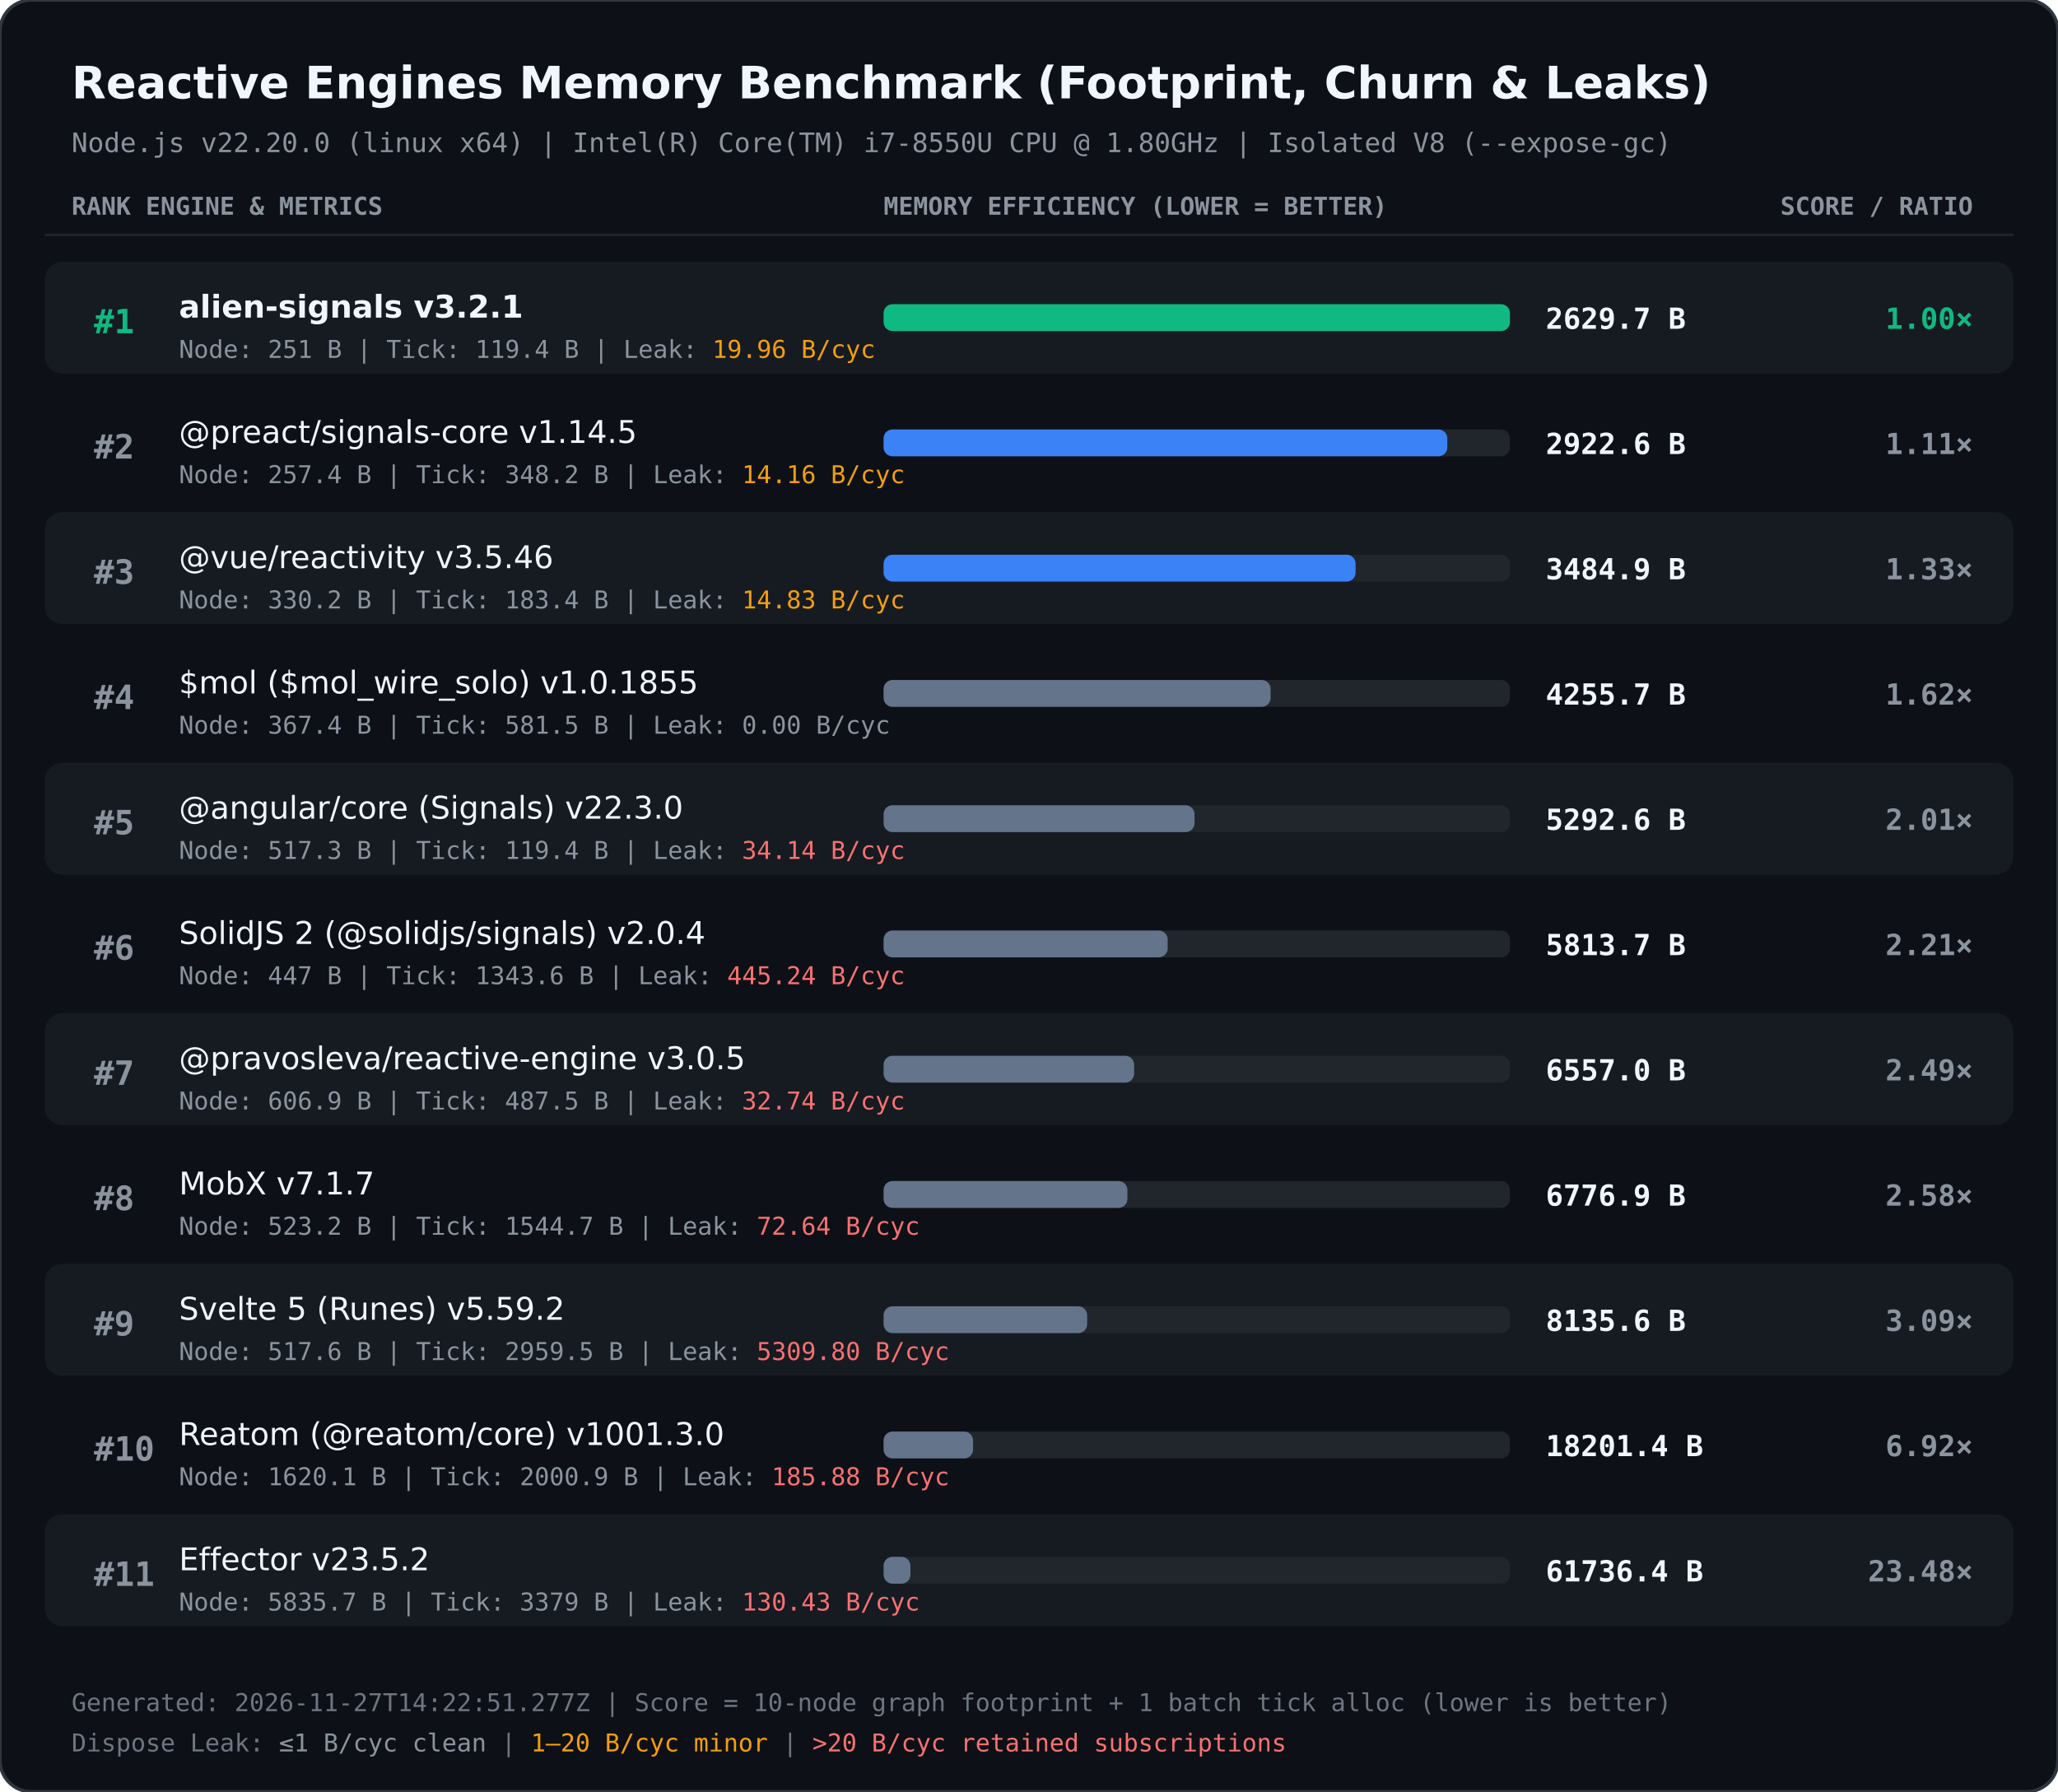
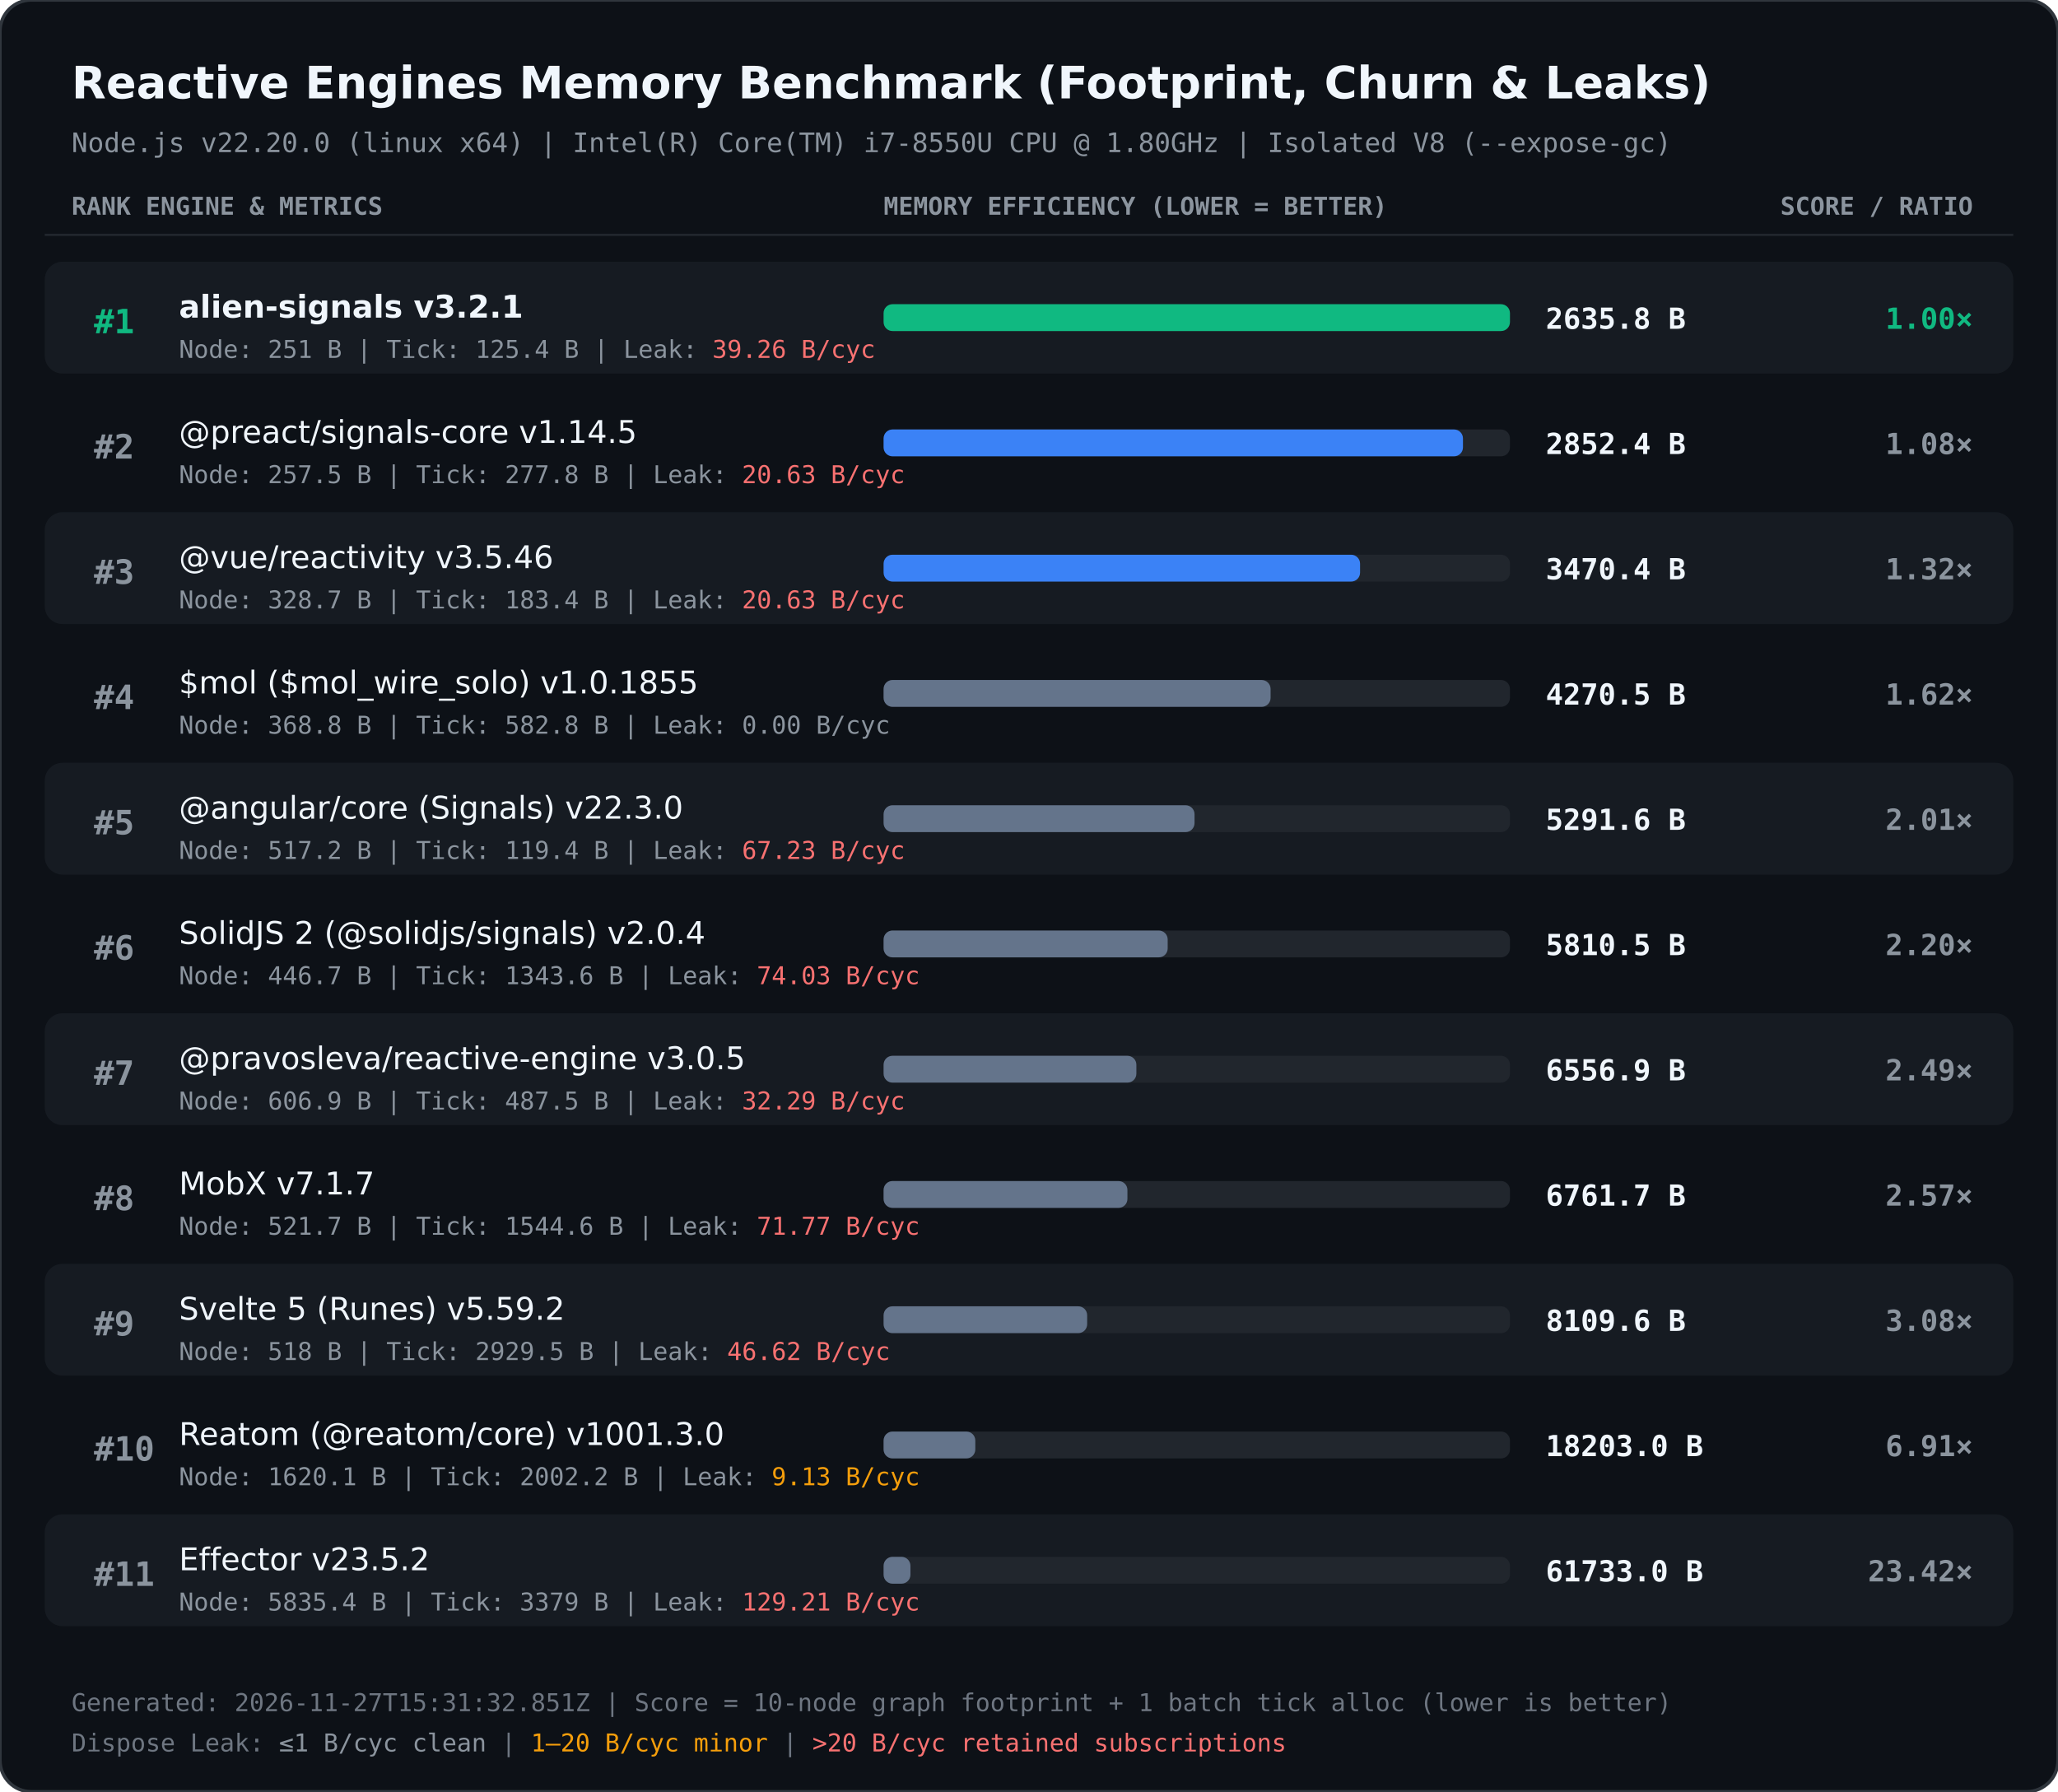
<svg xmlns="http://www.w3.org/2000/svg" width="920" height="801" viewBox="0 0 920 801">
  <rect width="100%" height="100%" rx="14" fill="#0d1117" stroke="#30363d" stroke-width="1.5" />
  <text x="32" y="44" fill="#f0f6fc" font-family="'DejaVu Sans', 'Inter', 'Liberation Sans', sans-serif" font-size="20" font-weight="700">Reactive Engines Memory Benchmark (Footprint, Churn &amp; Leaks)</text>
  <text x="32" y="68" fill="#8b949e" font-family="'DejaVu Sans Mono', 'JetBrains Mono', 'Fira Code', 'Liberation Mono', monospace" font-size="12">Node.js v22.20.0 (linux x64) | Intel(R) Core(TM) i7-8550U CPU @ 1.80GHz | Isolated V8 (--expose-gc)</text>
  <text x="32" y="96" fill="#8b949e" font-family="'DejaVu Sans Mono', 'JetBrains Mono', 'Fira Code', 'Liberation Mono', monospace" font-size="11" font-weight="700">RANK  ENGINE &amp; METRICS</text>
  <text x="395" y="96" fill="#8b949e" font-family="'DejaVu Sans Mono', 'JetBrains Mono', 'Fira Code', 'Liberation Mono', monospace" font-size="11" font-weight="700">MEMORY EFFICIENCY (LOWER = BETTER)</text>
  <text x="882" y="96" text-anchor="end" fill="#8b949e" font-family="'DejaVu Sans Mono', 'JetBrains Mono', 'Fira Code', 'Liberation Mono', monospace" font-size="11" font-weight="700">SCORE / RATIO</text>
  <line x1="20" y1="105" x2="900" y2="105" stroke="#21262d" stroke-width="1" />
  <g transform="translate(0, 115)">
    <rect x="20" y="2" width="880" height="50" rx="8" fill="#161b22" />
    <text x="42" y="34" fill="#10b981" font-family="'DejaVu Sans Mono', 'JetBrains Mono', 'Fira Code', 'Liberation Mono', monospace" font-size="15" font-weight="700">#1</text>
    <text x="80" y="27" fill="#f0f6fc" font-family="'DejaVu Sans', 'Inter', 'Liberation Sans', sans-serif" font-size="14" font-weight="700">alien-signals v3.2.1</text>
-     <text x="80" y="45" fill="#8b949e" font-family="'DejaVu Sans Mono', 'JetBrains Mono', 'Fira Code', 'Liberation Mono', monospace" font-size="11">Node: 251 B | Tick: 119.4 B | Leak: <tspan fill="#f59e0b">19.96 B/cyc</tspan>
+     <text x="80" y="45" fill="#8b949e" font-family="'DejaVu Sans Mono', 'JetBrains Mono', 'Fira Code', 'Liberation Mono', monospace" font-size="11">Node: 251 B | Tick: 125.4 B | Leak: <tspan fill="#f87171">39.26 B/cyc</tspan>
    </text>
    <rect x="395" y="21" width="280" height="12" rx="4" fill="#21262d" />
    <rect x="395" y="21" width="280" height="12" rx="4" fill="#10b981" />
-     <text x="691" y="32" fill="#f0f6fc" font-family="'DejaVu Sans Mono', 'JetBrains Mono', 'Fira Code', 'Liberation Mono', monospace" font-size="13" font-weight="700">2629.7 B</text>
+     <text x="691" y="32" fill="#f0f6fc" font-family="'DejaVu Sans Mono', 'JetBrains Mono', 'Fira Code', 'Liberation Mono', monospace" font-size="13" font-weight="700">2635.8 B</text>
    <text x="882" y="32" text-anchor="end" fill="#10b981" font-family="'DejaVu Sans Mono', 'JetBrains Mono', 'Fira Code', 'Liberation Mono', monospace" font-size="13" font-weight="700">1.00×</text>
  </g>
  <g transform="translate(0, 171)">
    <rect x="20" y="2" width="880" height="50" rx="8" fill="#0d1117" />
    <text x="42" y="34" fill="#8b949e" font-family="'DejaVu Sans Mono', 'JetBrains Mono', 'Fira Code', 'Liberation Mono', monospace" font-size="15" font-weight="700">#2</text>
    <text x="80" y="27" fill="#f0f6fc" font-family="'DejaVu Sans', 'Inter', 'Liberation Sans', sans-serif" font-size="14" font-weight="500">@preact/signals-core v1.14.5</text>
-     <text x="80" y="45" fill="#8b949e" font-family="'DejaVu Sans Mono', 'JetBrains Mono', 'Fira Code', 'Liberation Mono', monospace" font-size="11">Node: 257.4 B | Tick: 348.2 B | Leak: <tspan fill="#f59e0b">14.16 B/cyc</tspan>
+     <text x="80" y="45" fill="#8b949e" font-family="'DejaVu Sans Mono', 'JetBrains Mono', 'Fira Code', 'Liberation Mono', monospace" font-size="11">Node: 257.5 B | Tick: 277.8 B | Leak: <tspan fill="#f87171">20.63 B/cyc</tspan>
    </text>
    <rect x="395" y="21" width="280" height="12" rx="4" fill="#21262d" />
-     <rect x="395" y="21" width="252" height="12" rx="4" fill="#3b82f6" />
-     <text x="691" y="32" fill="#f0f6fc" font-family="'DejaVu Sans Mono', 'JetBrains Mono', 'Fira Code', 'Liberation Mono', monospace" font-size="13" font-weight="700">2922.6 B</text>
-     <text x="882" y="32" text-anchor="end" fill="#8b949e" font-family="'DejaVu Sans Mono', 'JetBrains Mono', 'Fira Code', 'Liberation Mono', monospace" font-size="13" font-weight="700">1.11×</text>
+     <rect x="395" y="21" width="259" height="12" rx="4" fill="#3b82f6" />
+     <text x="691" y="32" fill="#f0f6fc" font-family="'DejaVu Sans Mono', 'JetBrains Mono', 'Fira Code', 'Liberation Mono', monospace" font-size="13" font-weight="700">2852.4 B</text>
+     <text x="882" y="32" text-anchor="end" fill="#8b949e" font-family="'DejaVu Sans Mono', 'JetBrains Mono', 'Fira Code', 'Liberation Mono', monospace" font-size="13" font-weight="700">1.08×</text>
  </g>
  <g transform="translate(0, 227)">
    <rect x="20" y="2" width="880" height="50" rx="8" fill="#161b22" />
    <text x="42" y="34" fill="#8b949e" font-family="'DejaVu Sans Mono', 'JetBrains Mono', 'Fira Code', 'Liberation Mono', monospace" font-size="15" font-weight="700">#3</text>
    <text x="80" y="27" fill="#f0f6fc" font-family="'DejaVu Sans', 'Inter', 'Liberation Sans', sans-serif" font-size="14" font-weight="500">@vue/reactivity v3.5.46</text>
-     <text x="80" y="45" fill="#8b949e" font-family="'DejaVu Sans Mono', 'JetBrains Mono', 'Fira Code', 'Liberation Mono', monospace" font-size="11">Node: 330.2 B | Tick: 183.4 B | Leak: <tspan fill="#f59e0b">14.83 B/cyc</tspan>
+     <text x="80" y="45" fill="#8b949e" font-family="'DejaVu Sans Mono', 'JetBrains Mono', 'Fira Code', 'Liberation Mono', monospace" font-size="11">Node: 328.7 B | Tick: 183.4 B | Leak: <tspan fill="#f87171">20.63 B/cyc</tspan>
    </text>
    <rect x="395" y="21" width="280" height="12" rx="4" fill="#21262d" />
-     <rect x="395" y="21" width="211" height="12" rx="4" fill="#3b82f6" />
-     <text x="691" y="32" fill="#f0f6fc" font-family="'DejaVu Sans Mono', 'JetBrains Mono', 'Fira Code', 'Liberation Mono', monospace" font-size="13" font-weight="700">3484.9 B</text>
-     <text x="882" y="32" text-anchor="end" fill="#8b949e" font-family="'DejaVu Sans Mono', 'JetBrains Mono', 'Fira Code', 'Liberation Mono', monospace" font-size="13" font-weight="700">1.33×</text>
+     <rect x="395" y="21" width="213" height="12" rx="4" fill="#3b82f6" />
+     <text x="691" y="32" fill="#f0f6fc" font-family="'DejaVu Sans Mono', 'JetBrains Mono', 'Fira Code', 'Liberation Mono', monospace" font-size="13" font-weight="700">3470.4 B</text>
+     <text x="882" y="32" text-anchor="end" fill="#8b949e" font-family="'DejaVu Sans Mono', 'JetBrains Mono', 'Fira Code', 'Liberation Mono', monospace" font-size="13" font-weight="700">1.32×</text>
  </g>
  <g transform="translate(0, 283)">
    <rect x="20" y="2" width="880" height="50" rx="8" fill="#0d1117" />
    <text x="42" y="34" fill="#8b949e" font-family="'DejaVu Sans Mono', 'JetBrains Mono', 'Fira Code', 'Liberation Mono', monospace" font-size="15" font-weight="700">#4</text>
    <text x="80" y="27" fill="#f0f6fc" font-family="'DejaVu Sans', 'Inter', 'Liberation Sans', sans-serif" font-size="14" font-weight="500">$mol ($mol_wire_solo) v1.0.1855</text>
-     <text x="80" y="45" fill="#8b949e" font-family="'DejaVu Sans Mono', 'JetBrains Mono', 'Fira Code', 'Liberation Mono', monospace" font-size="11">Node: 367.4 B | Tick: 581.5 B | Leak: <tspan fill="#8b949e">0.00 B/cyc</tspan>
+     <text x="80" y="45" fill="#8b949e" font-family="'DejaVu Sans Mono', 'JetBrains Mono', 'Fira Code', 'Liberation Mono', monospace" font-size="11">Node: 368.8 B | Tick: 582.8 B | Leak: <tspan fill="#8b949e">0.00 B/cyc</tspan>
    </text>
    <rect x="395" y="21" width="280" height="12" rx="4" fill="#21262d" />
    <rect x="395" y="21" width="173" height="12" rx="4" fill="#64748b" />
-     <text x="691" y="32" fill="#f0f6fc" font-family="'DejaVu Sans Mono', 'JetBrains Mono', 'Fira Code', 'Liberation Mono', monospace" font-size="13" font-weight="700">4255.7 B</text>
+     <text x="691" y="32" fill="#f0f6fc" font-family="'DejaVu Sans Mono', 'JetBrains Mono', 'Fira Code', 'Liberation Mono', monospace" font-size="13" font-weight="700">4270.5 B</text>
    <text x="882" y="32" text-anchor="end" fill="#8b949e" font-family="'DejaVu Sans Mono', 'JetBrains Mono', 'Fira Code', 'Liberation Mono', monospace" font-size="13" font-weight="700">1.62×</text>
  </g>
  <g transform="translate(0, 339)">
    <rect x="20" y="2" width="880" height="50" rx="8" fill="#161b22" />
    <text x="42" y="34" fill="#8b949e" font-family="'DejaVu Sans Mono', 'JetBrains Mono', 'Fira Code', 'Liberation Mono', monospace" font-size="15" font-weight="700">#5</text>
    <text x="80" y="27" fill="#f0f6fc" font-family="'DejaVu Sans', 'Inter', 'Liberation Sans', sans-serif" font-size="14" font-weight="500">@angular/core (Signals) v22.3.0</text>
-     <text x="80" y="45" fill="#8b949e" font-family="'DejaVu Sans Mono', 'JetBrains Mono', 'Fira Code', 'Liberation Mono', monospace" font-size="11">Node: 517.3 B | Tick: 119.4 B | Leak: <tspan fill="#f87171">34.14 B/cyc</tspan>
+     <text x="80" y="45" fill="#8b949e" font-family="'DejaVu Sans Mono', 'JetBrains Mono', 'Fira Code', 'Liberation Mono', monospace" font-size="11">Node: 517.2 B | Tick: 119.4 B | Leak: <tspan fill="#f87171">67.23 B/cyc</tspan>
    </text>
    <rect x="395" y="21" width="280" height="12" rx="4" fill="#21262d" />
    <rect x="395" y="21" width="139" height="12" rx="4" fill="#64748b" />
-     <text x="691" y="32" fill="#f0f6fc" font-family="'DejaVu Sans Mono', 'JetBrains Mono', 'Fira Code', 'Liberation Mono', monospace" font-size="13" font-weight="700">5292.6 B</text>
+     <text x="691" y="32" fill="#f0f6fc" font-family="'DejaVu Sans Mono', 'JetBrains Mono', 'Fira Code', 'Liberation Mono', monospace" font-size="13" font-weight="700">5291.6 B</text>
    <text x="882" y="32" text-anchor="end" fill="#8b949e" font-family="'DejaVu Sans Mono', 'JetBrains Mono', 'Fira Code', 'Liberation Mono', monospace" font-size="13" font-weight="700">2.01×</text>
  </g>
  <g transform="translate(0, 395)">
    <rect x="20" y="2" width="880" height="50" rx="8" fill="#0d1117" />
    <text x="42" y="34" fill="#8b949e" font-family="'DejaVu Sans Mono', 'JetBrains Mono', 'Fira Code', 'Liberation Mono', monospace" font-size="15" font-weight="700">#6</text>
    <text x="80" y="27" fill="#f0f6fc" font-family="'DejaVu Sans', 'Inter', 'Liberation Sans', sans-serif" font-size="14" font-weight="500">SolidJS 2 (@solidjs/signals) v2.0.4</text>
-     <text x="80" y="45" fill="#8b949e" font-family="'DejaVu Sans Mono', 'JetBrains Mono', 'Fira Code', 'Liberation Mono', monospace" font-size="11">Node: 447 B | Tick: 1343.6 B | Leak: <tspan fill="#f87171">445.24 B/cyc</tspan>
+     <text x="80" y="45" fill="#8b949e" font-family="'DejaVu Sans Mono', 'JetBrains Mono', 'Fira Code', 'Liberation Mono', monospace" font-size="11">Node: 446.7 B | Tick: 1343.6 B | Leak: <tspan fill="#f87171">74.03 B/cyc</tspan>
    </text>
    <rect x="395" y="21" width="280" height="12" rx="4" fill="#21262d" />
    <rect x="395" y="21" width="127" height="12" rx="4" fill="#64748b" />
-     <text x="691" y="32" fill="#f0f6fc" font-family="'DejaVu Sans Mono', 'JetBrains Mono', 'Fira Code', 'Liberation Mono', monospace" font-size="13" font-weight="700">5813.7 B</text>
-     <text x="882" y="32" text-anchor="end" fill="#8b949e" font-family="'DejaVu Sans Mono', 'JetBrains Mono', 'Fira Code', 'Liberation Mono', monospace" font-size="13" font-weight="700">2.21×</text>
+     <text x="691" y="32" fill="#f0f6fc" font-family="'DejaVu Sans Mono', 'JetBrains Mono', 'Fira Code', 'Liberation Mono', monospace" font-size="13" font-weight="700">5810.5 B</text>
+     <text x="882" y="32" text-anchor="end" fill="#8b949e" font-family="'DejaVu Sans Mono', 'JetBrains Mono', 'Fira Code', 'Liberation Mono', monospace" font-size="13" font-weight="700">2.20×</text>
  </g>
  <g transform="translate(0, 451)">
    <rect x="20" y="2" width="880" height="50" rx="8" fill="#161b22" />
    <text x="42" y="34" fill="#8b949e" font-family="'DejaVu Sans Mono', 'JetBrains Mono', 'Fira Code', 'Liberation Mono', monospace" font-size="15" font-weight="700">#7</text>
    <text x="80" y="27" fill="#f0f6fc" font-family="'DejaVu Sans', 'Inter', 'Liberation Sans', sans-serif" font-size="14" font-weight="500">@pravosleva/reactive-engine v3.0.5</text>
-     <text x="80" y="45" fill="#8b949e" font-family="'DejaVu Sans Mono', 'JetBrains Mono', 'Fira Code', 'Liberation Mono', monospace" font-size="11">Node: 606.9 B | Tick: 487.5 B | Leak: <tspan fill="#f87171">32.74 B/cyc</tspan>
+     <text x="80" y="45" fill="#8b949e" font-family="'DejaVu Sans Mono', 'JetBrains Mono', 'Fira Code', 'Liberation Mono', monospace" font-size="11">Node: 606.9 B | Tick: 487.5 B | Leak: <tspan fill="#f87171">32.29 B/cyc</tspan>
    </text>
    <rect x="395" y="21" width="280" height="12" rx="4" fill="#21262d" />
-     <rect x="395" y="21" width="112" height="12" rx="4" fill="#64748b" />
-     <text x="691" y="32" fill="#f0f6fc" font-family="'DejaVu Sans Mono', 'JetBrains Mono', 'Fira Code', 'Liberation Mono', monospace" font-size="13" font-weight="700">6557.0 B</text>
+     <rect x="395" y="21" width="113" height="12" rx="4" fill="#64748b" />
+     <text x="691" y="32" fill="#f0f6fc" font-family="'DejaVu Sans Mono', 'JetBrains Mono', 'Fira Code', 'Liberation Mono', monospace" font-size="13" font-weight="700">6556.9 B</text>
    <text x="882" y="32" text-anchor="end" fill="#8b949e" font-family="'DejaVu Sans Mono', 'JetBrains Mono', 'Fira Code', 'Liberation Mono', monospace" font-size="13" font-weight="700">2.49×</text>
  </g>
  <g transform="translate(0, 507)">
    <rect x="20" y="2" width="880" height="50" rx="8" fill="#0d1117" />
    <text x="42" y="34" fill="#8b949e" font-family="'DejaVu Sans Mono', 'JetBrains Mono', 'Fira Code', 'Liberation Mono', monospace" font-size="15" font-weight="700">#8</text>
    <text x="80" y="27" fill="#f0f6fc" font-family="'DejaVu Sans', 'Inter', 'Liberation Sans', sans-serif" font-size="14" font-weight="500">MobX v7.1.7</text>
-     <text x="80" y="45" fill="#8b949e" font-family="'DejaVu Sans Mono', 'JetBrains Mono', 'Fira Code', 'Liberation Mono', monospace" font-size="11">Node: 523.2 B | Tick: 1544.7 B | Leak: <tspan fill="#f87171">72.64 B/cyc</tspan>
+     <text x="80" y="45" fill="#8b949e" font-family="'DejaVu Sans Mono', 'JetBrains Mono', 'Fira Code', 'Liberation Mono', monospace" font-size="11">Node: 521.7 B | Tick: 1544.6 B | Leak: <tspan fill="#f87171">71.77 B/cyc</tspan>
    </text>
    <rect x="395" y="21" width="280" height="12" rx="4" fill="#21262d" />
    <rect x="395" y="21" width="109" height="12" rx="4" fill="#64748b" />
-     <text x="691" y="32" fill="#f0f6fc" font-family="'DejaVu Sans Mono', 'JetBrains Mono', 'Fira Code', 'Liberation Mono', monospace" font-size="13" font-weight="700">6776.9 B</text>
-     <text x="882" y="32" text-anchor="end" fill="#8b949e" font-family="'DejaVu Sans Mono', 'JetBrains Mono', 'Fira Code', 'Liberation Mono', monospace" font-size="13" font-weight="700">2.58×</text>
+     <text x="691" y="32" fill="#f0f6fc" font-family="'DejaVu Sans Mono', 'JetBrains Mono', 'Fira Code', 'Liberation Mono', monospace" font-size="13" font-weight="700">6761.7 B</text>
+     <text x="882" y="32" text-anchor="end" fill="#8b949e" font-family="'DejaVu Sans Mono', 'JetBrains Mono', 'Fira Code', 'Liberation Mono', monospace" font-size="13" font-weight="700">2.57×</text>
  </g>
  <g transform="translate(0, 563)">
    <rect x="20" y="2" width="880" height="50" rx="8" fill="#161b22" />
    <text x="42" y="34" fill="#8b949e" font-family="'DejaVu Sans Mono', 'JetBrains Mono', 'Fira Code', 'Liberation Mono', monospace" font-size="15" font-weight="700">#9</text>
    <text x="80" y="27" fill="#f0f6fc" font-family="'DejaVu Sans', 'Inter', 'Liberation Sans', sans-serif" font-size="14" font-weight="500">Svelte 5 (Runes) v5.59.2</text>
-     <text x="80" y="45" fill="#8b949e" font-family="'DejaVu Sans Mono', 'JetBrains Mono', 'Fira Code', 'Liberation Mono', monospace" font-size="11">Node: 517.6 B | Tick: 2959.5 B | Leak: <tspan fill="#f87171">5309.80 B/cyc</tspan>
+     <text x="80" y="45" fill="#8b949e" font-family="'DejaVu Sans Mono', 'JetBrains Mono', 'Fira Code', 'Liberation Mono', monospace" font-size="11">Node: 518 B | Tick: 2929.5 B | Leak: <tspan fill="#f87171">46.62 B/cyc</tspan>
    </text>
    <rect x="395" y="21" width="280" height="12" rx="4" fill="#21262d" />
    <rect x="395" y="21" width="91" height="12" rx="4" fill="#64748b" />
-     <text x="691" y="32" fill="#f0f6fc" font-family="'DejaVu Sans Mono', 'JetBrains Mono', 'Fira Code', 'Liberation Mono', monospace" font-size="13" font-weight="700">8135.6 B</text>
-     <text x="882" y="32" text-anchor="end" fill="#8b949e" font-family="'DejaVu Sans Mono', 'JetBrains Mono', 'Fira Code', 'Liberation Mono', monospace" font-size="13" font-weight="700">3.09×</text>
+     <text x="691" y="32" fill="#f0f6fc" font-family="'DejaVu Sans Mono', 'JetBrains Mono', 'Fira Code', 'Liberation Mono', monospace" font-size="13" font-weight="700">8109.6 B</text>
+     <text x="882" y="32" text-anchor="end" fill="#8b949e" font-family="'DejaVu Sans Mono', 'JetBrains Mono', 'Fira Code', 'Liberation Mono', monospace" font-size="13" font-weight="700">3.08×</text>
  </g>
  <g transform="translate(0, 619)">
    <rect x="20" y="2" width="880" height="50" rx="8" fill="#0d1117" />
    <text x="42" y="34" fill="#8b949e" font-family="'DejaVu Sans Mono', 'JetBrains Mono', 'Fira Code', 'Liberation Mono', monospace" font-size="15" font-weight="700">#10</text>
    <text x="80" y="27" fill="#f0f6fc" font-family="'DejaVu Sans', 'Inter', 'Liberation Sans', sans-serif" font-size="14" font-weight="500">Reatom (@reatom/core) v1001.3.0</text>
-     <text x="80" y="45" fill="#8b949e" font-family="'DejaVu Sans Mono', 'JetBrains Mono', 'Fira Code', 'Liberation Mono', monospace" font-size="11">Node: 1620.1 B | Tick: 2000.9 B | Leak: <tspan fill="#f87171">185.88 B/cyc</tspan>
+     <text x="80" y="45" fill="#8b949e" font-family="'DejaVu Sans Mono', 'JetBrains Mono', 'Fira Code', 'Liberation Mono', monospace" font-size="11">Node: 1620.1 B | Tick: 2002.2 B | Leak: <tspan fill="#f59e0b">9.13 B/cyc</tspan>
    </text>
    <rect x="395" y="21" width="280" height="12" rx="4" fill="#21262d" />
-     <rect x="395" y="21" width="40" height="12" rx="4" fill="#64748b" />
-     <text x="691" y="32" fill="#f0f6fc" font-family="'DejaVu Sans Mono', 'JetBrains Mono', 'Fira Code', 'Liberation Mono', monospace" font-size="13" font-weight="700">18201.4 B</text>
-     <text x="882" y="32" text-anchor="end" fill="#8b949e" font-family="'DejaVu Sans Mono', 'JetBrains Mono', 'Fira Code', 'Liberation Mono', monospace" font-size="13" font-weight="700">6.92×</text>
+     <rect x="395" y="21" width="41" height="12" rx="4" fill="#64748b" />
+     <text x="691" y="32" fill="#f0f6fc" font-family="'DejaVu Sans Mono', 'JetBrains Mono', 'Fira Code', 'Liberation Mono', monospace" font-size="13" font-weight="700">18203.0 B</text>
+     <text x="882" y="32" text-anchor="end" fill="#8b949e" font-family="'DejaVu Sans Mono', 'JetBrains Mono', 'Fira Code', 'Liberation Mono', monospace" font-size="13" font-weight="700">6.91×</text>
  </g>
  <g transform="translate(0, 675)">
    <rect x="20" y="2" width="880" height="50" rx="8" fill="#161b22" />
    <text x="42" y="34" fill="#8b949e" font-family="'DejaVu Sans Mono', 'JetBrains Mono', 'Fira Code', 'Liberation Mono', monospace" font-size="15" font-weight="700">#11</text>
    <text x="80" y="27" fill="#f0f6fc" font-family="'DejaVu Sans', 'Inter', 'Liberation Sans', sans-serif" font-size="14" font-weight="500">Effector v23.5.2</text>
-     <text x="80" y="45" fill="#8b949e" font-family="'DejaVu Sans Mono', 'JetBrains Mono', 'Fira Code', 'Liberation Mono', monospace" font-size="11">Node: 5835.7 B | Tick: 3379 B | Leak: <tspan fill="#f87171">130.43 B/cyc</tspan>
+     <text x="80" y="45" fill="#8b949e" font-family="'DejaVu Sans Mono', 'JetBrains Mono', 'Fira Code', 'Liberation Mono', monospace" font-size="11">Node: 5835.4 B | Tick: 3379 B | Leak: <tspan fill="#f87171">129.21 B/cyc</tspan>
    </text>
    <rect x="395" y="21" width="280" height="12" rx="4" fill="#21262d" />
    <rect x="395" y="21" width="12" height="12" rx="4" fill="#64748b" />
-     <text x="691" y="32" fill="#f0f6fc" font-family="'DejaVu Sans Mono', 'JetBrains Mono', 'Fira Code', 'Liberation Mono', monospace" font-size="13" font-weight="700">61736.4 B</text>
-     <text x="882" y="32" text-anchor="end" fill="#8b949e" font-family="'DejaVu Sans Mono', 'JetBrains Mono', 'Fira Code', 'Liberation Mono', monospace" font-size="13" font-weight="700">23.48×</text>
+     <text x="691" y="32" fill="#f0f6fc" font-family="'DejaVu Sans Mono', 'JetBrains Mono', 'Fira Code', 'Liberation Mono', monospace" font-size="13" font-weight="700">61733.0 B</text>
+     <text x="882" y="32" text-anchor="end" fill="#8b949e" font-family="'DejaVu Sans Mono', 'JetBrains Mono', 'Fira Code', 'Liberation Mono', monospace" font-size="13" font-weight="700">23.42×</text>
  </g>
-   <text x="32" y="765" fill="#6e7681" font-family="'DejaVu Sans Mono', 'JetBrains Mono', 'Fira Code', 'Liberation Mono', monospace" font-size="11">Generated: 2026-11-27T14:22:51.277Z | Score = 10-node graph footprint + 1 batch tick alloc (lower is better)</text>
+   <text x="32" y="765" fill="#6e7681" font-family="'DejaVu Sans Mono', 'JetBrains Mono', 'Fira Code', 'Liberation Mono', monospace" font-size="11">Generated: 2026-11-27T15:31:32.851Z | Score = 10-node graph footprint + 1 batch tick alloc (lower is better)</text>
  <text x="32" y="783" fill="#6e7681" font-family="'DejaVu Sans Mono', 'JetBrains Mono', 'Fira Code', 'Liberation Mono', monospace" font-size="11">Dispose Leak: <tspan fill="#8b949e">≤1 B/cyc clean</tspan> | <tspan fill="#f59e0b">1–20 B/cyc minor</tspan> | <tspan fill="#f87171">&gt;20 B/cyc retained subscriptions</tspan>
  </text>
</svg>
